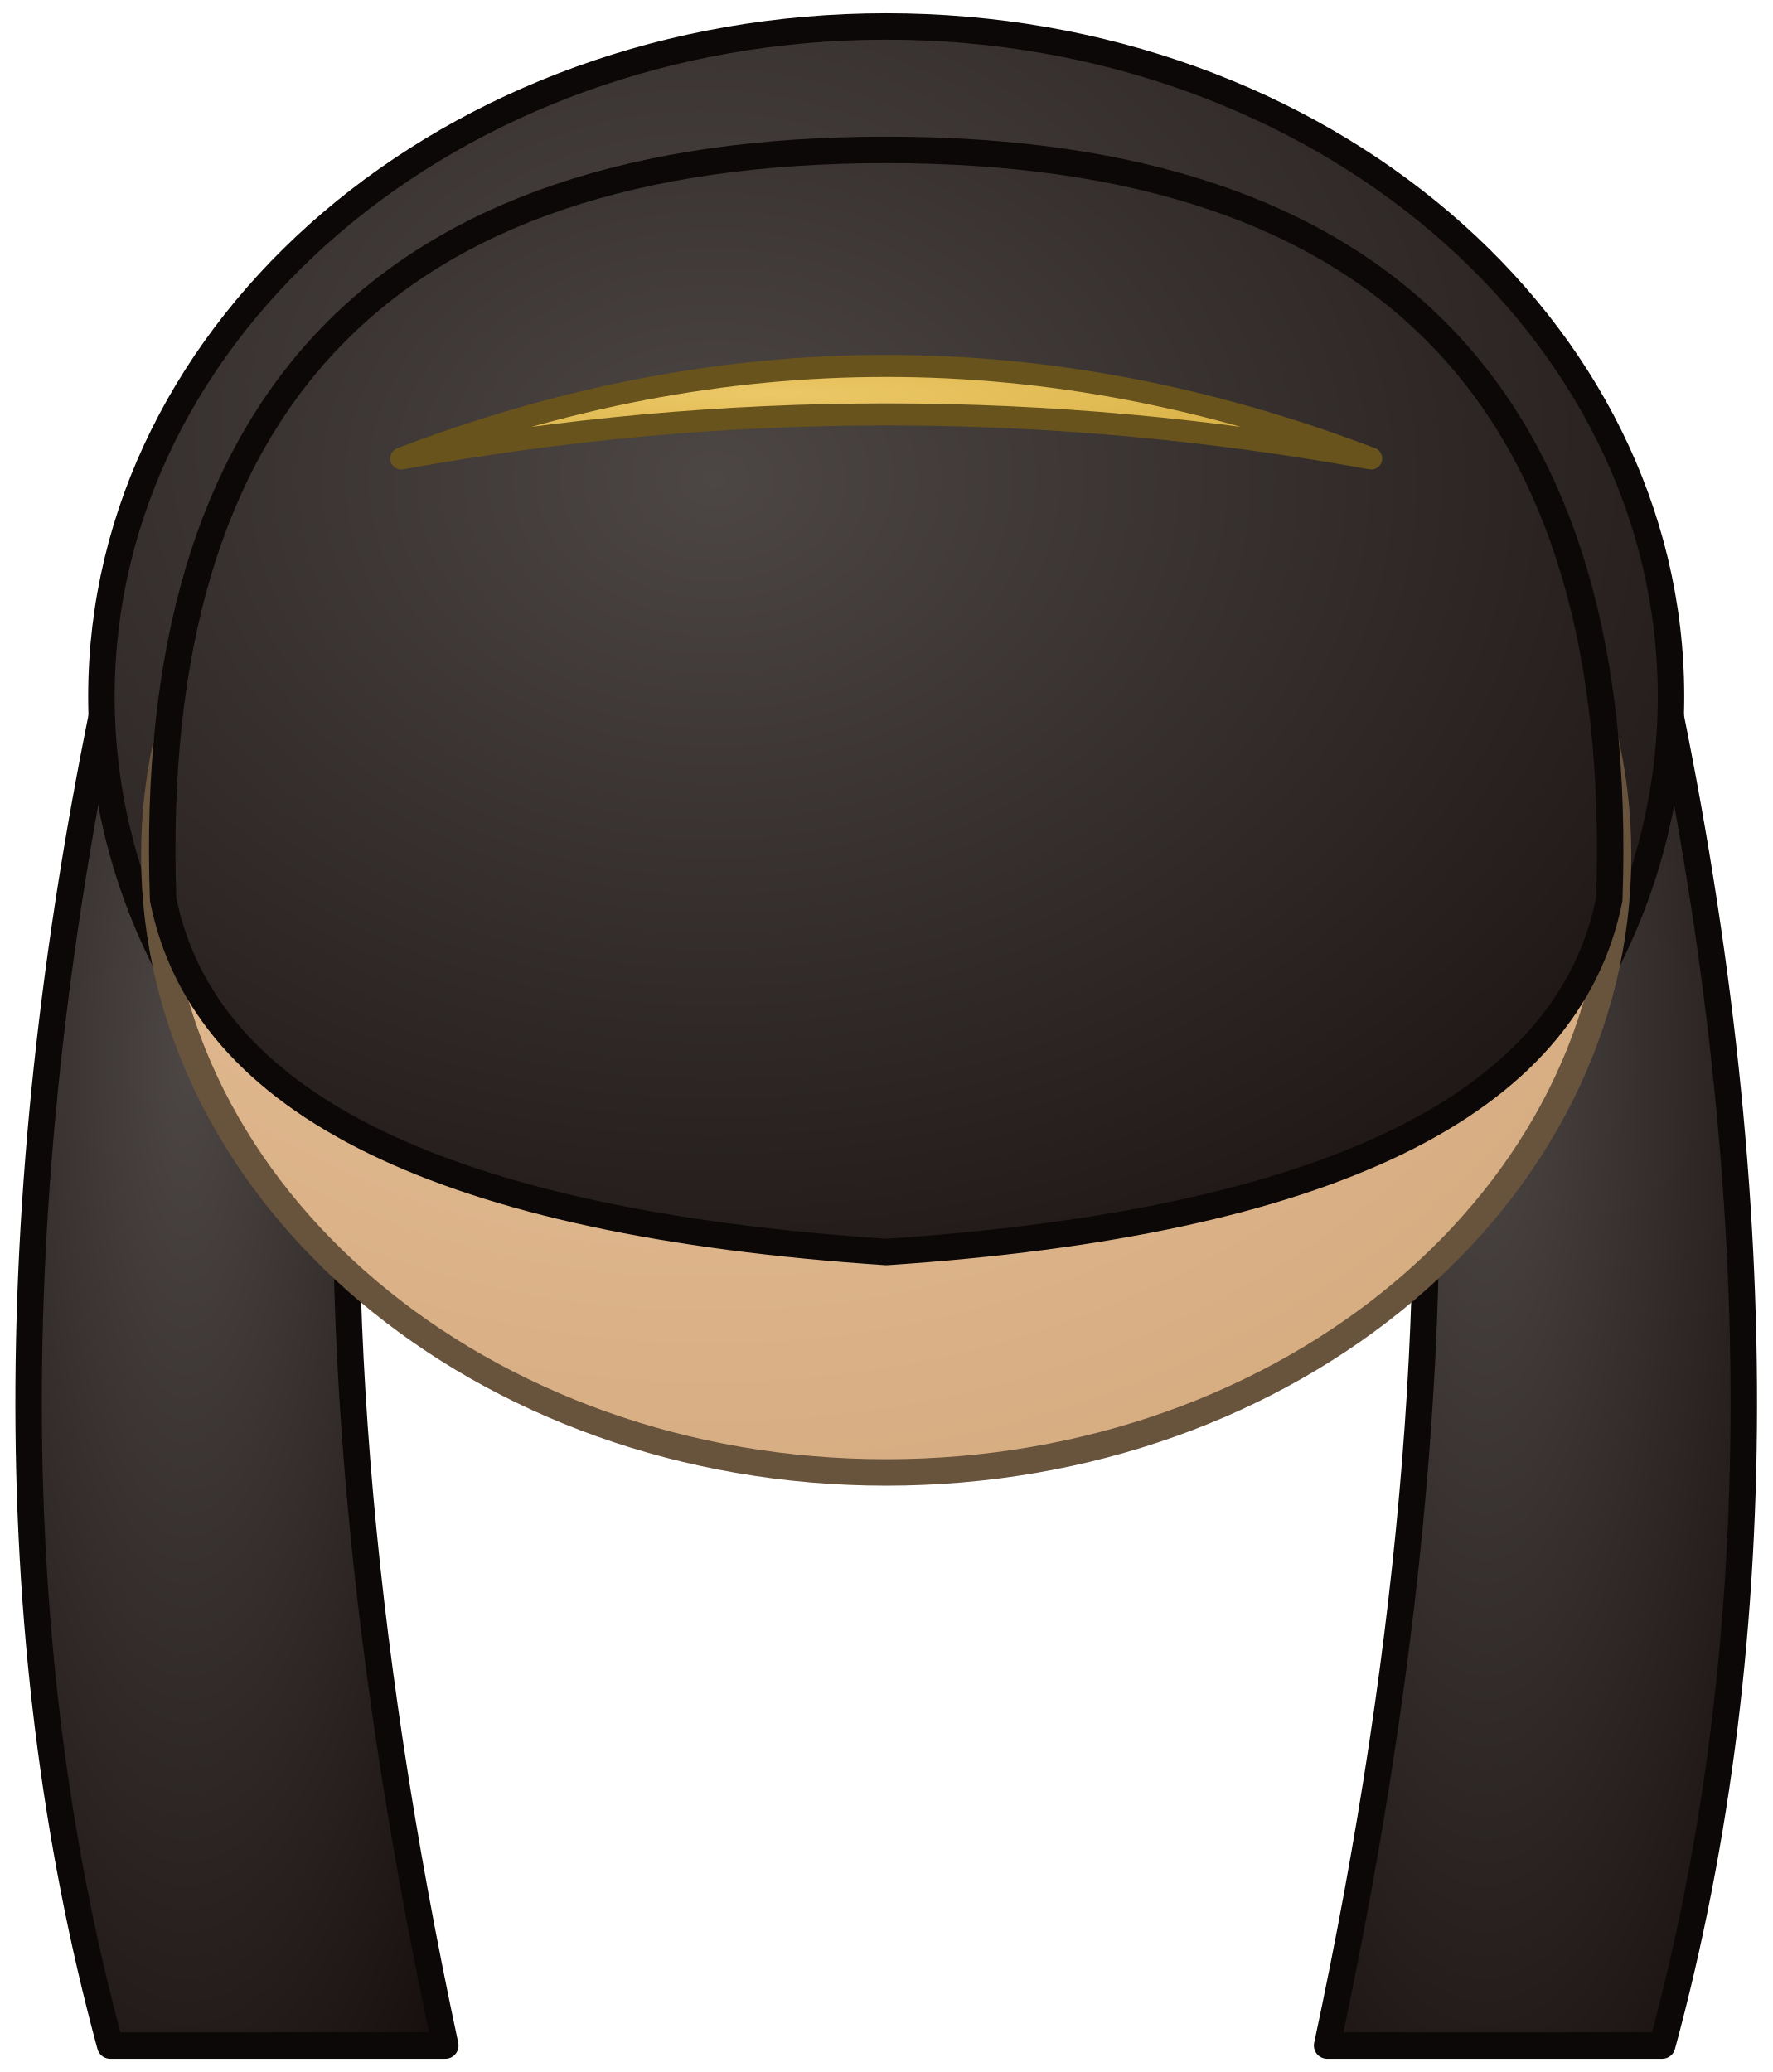
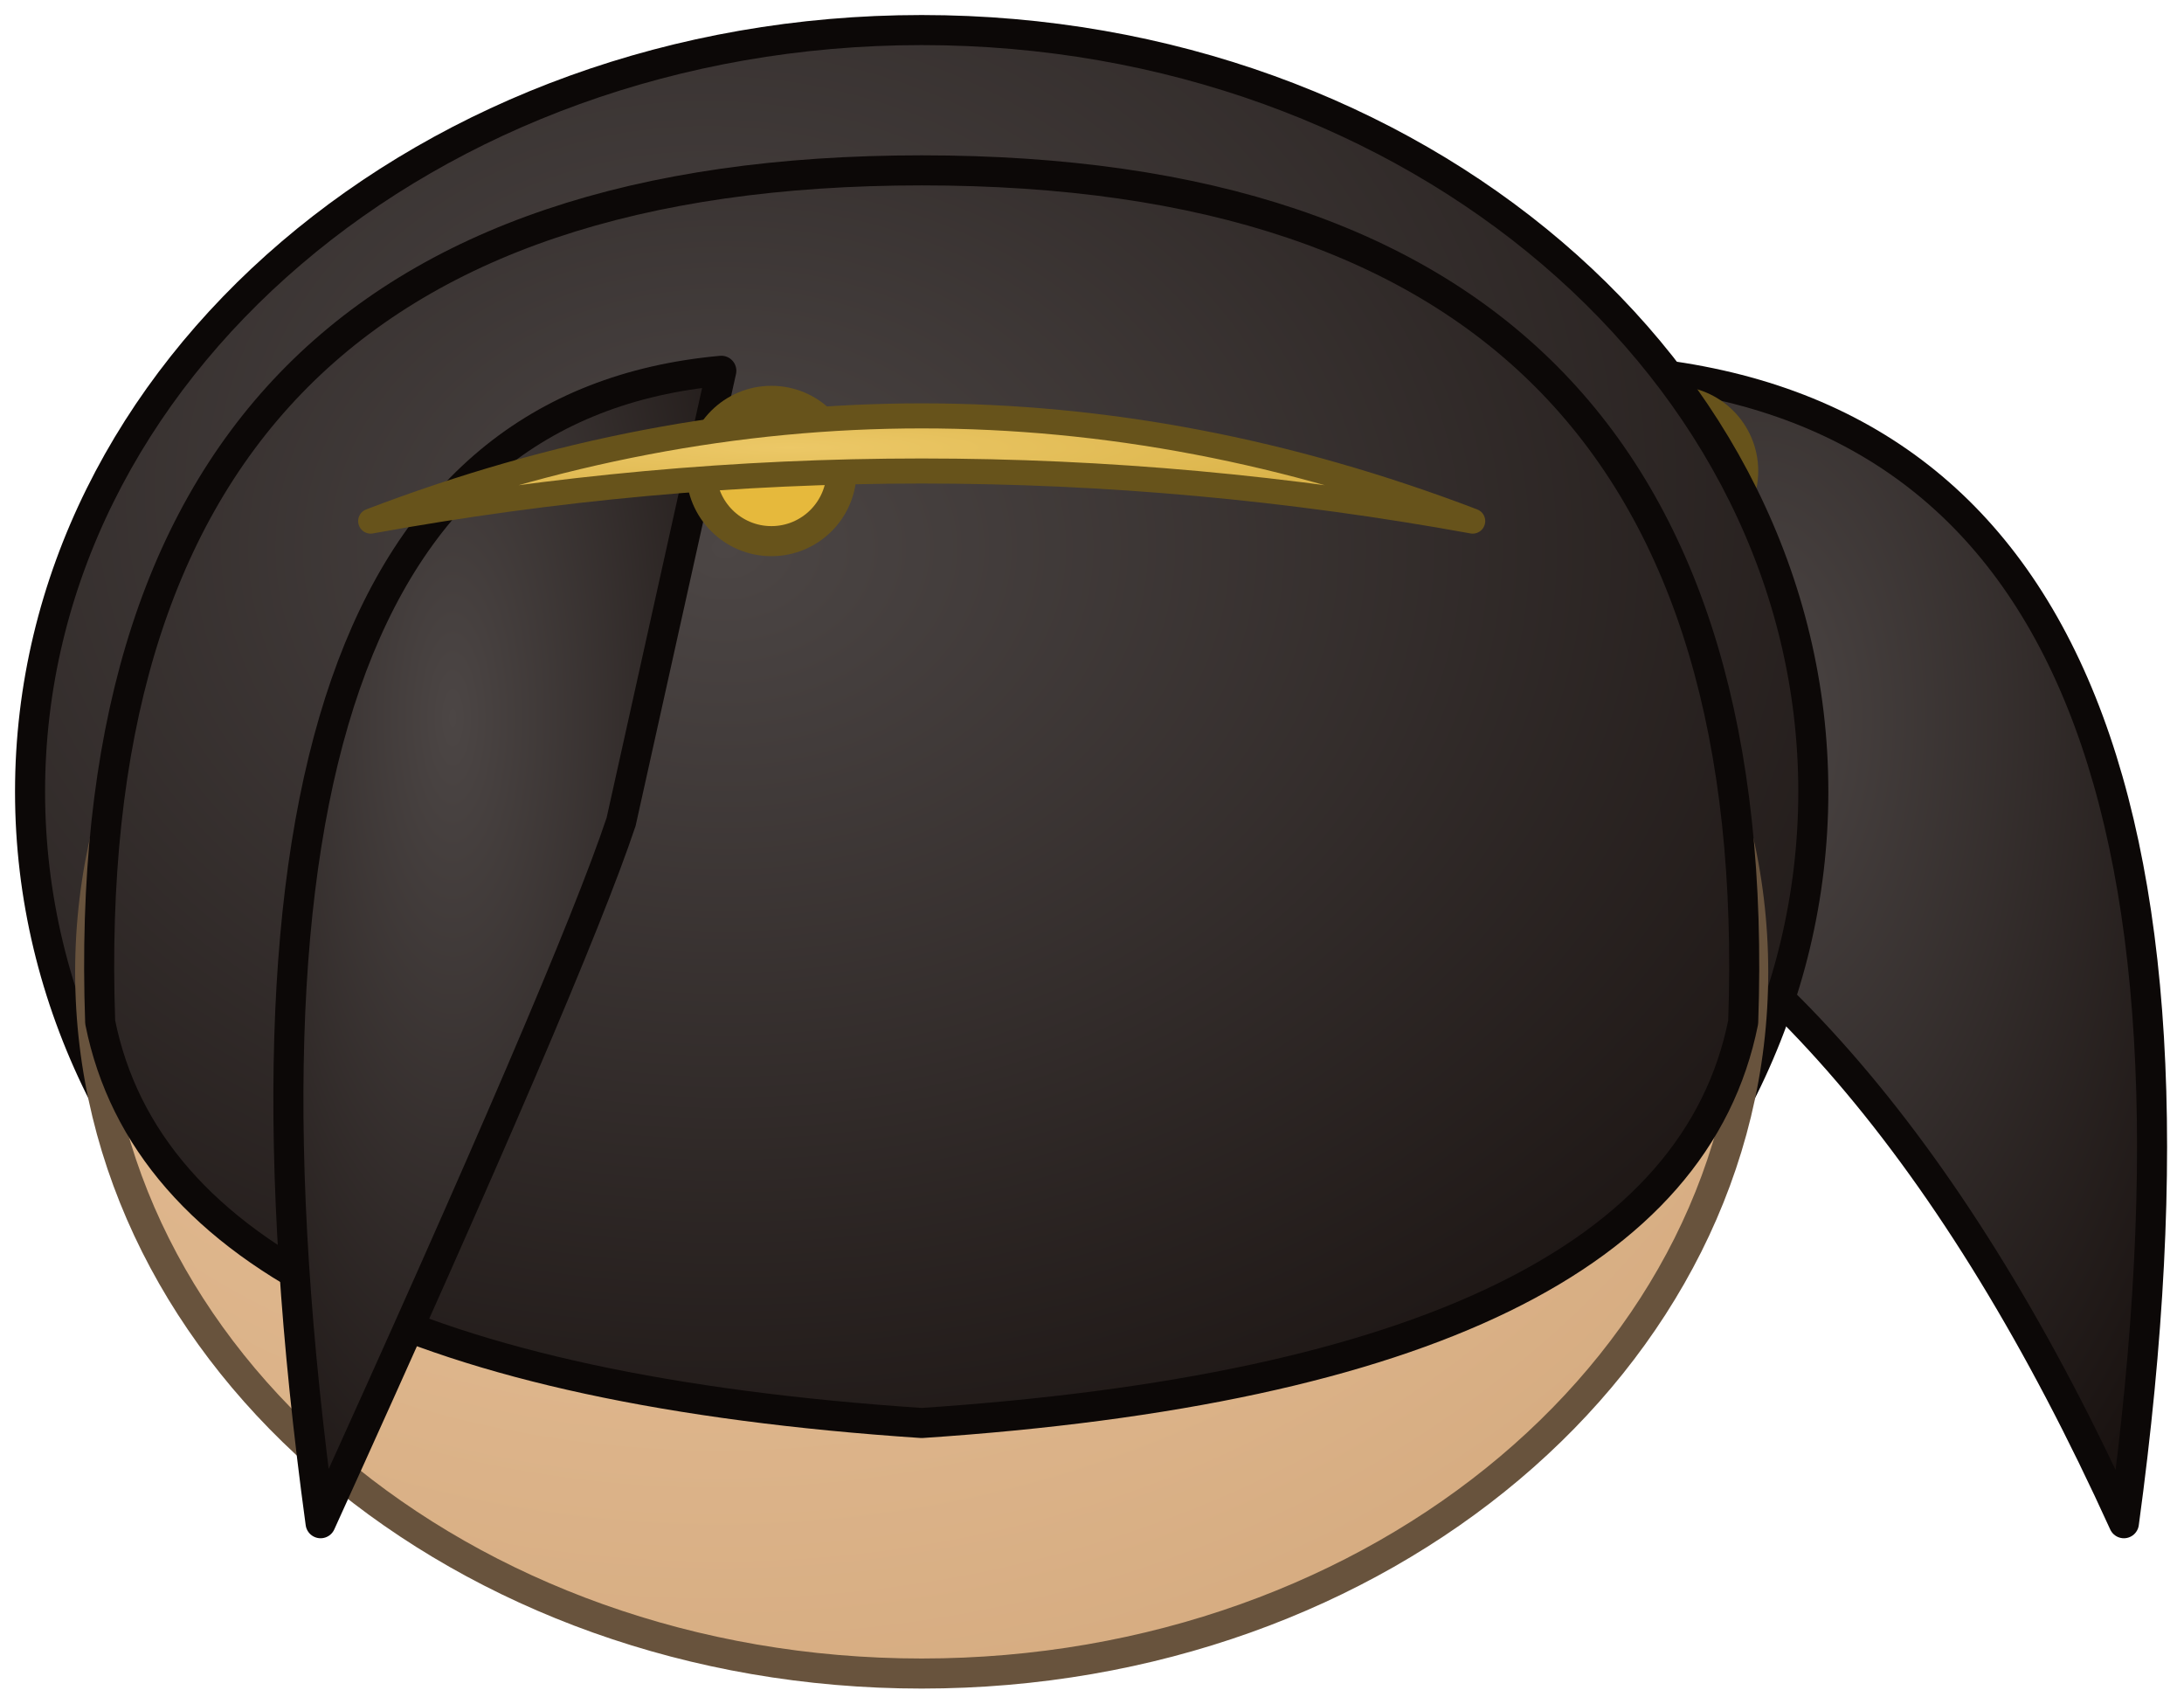
- <svg xmlns="http://www.w3.org/2000/svg" width="402" height="470" viewBox="99 56 402 470">
+ <svg xmlns="http://www.w3.org/2000/svg" width="436" height="340" viewBox="116 56 436 340">
  <defs>
    <radialGradient id="g101" cx="0.38" cy="0.3" r="0.9">
      <stop offset="0" stop-color="#4c4645" />
      <stop offset="1" stop-color="#17100e" />
    </radialGradient>
    <radialGradient id="g102" cx="0.38" cy="0.3" r="0.9">
-       <stop offset="0" stop-color="#4c4645" />
-       <stop offset="1" stop-color="#17100e" />
-     </radialGradient>
-     <radialGradient id="g103" cx="0.38" cy="0.3" r="0.9">
      <stop offset="0" stop-color="#4c4645" />
      <stop offset="1" stop-color="#17100e" />
    </radialGradient>
    <radialGradient id="g201" cx="0.38" cy="0.3" r="0.9">
      <stop offset="0" stop-color="#edc8a1" />
      <stop offset="1" stop-color="#d1a67a" />
    </radialGradient>
    <radialGradient id="g301" cx="0.38" cy="0.3" r="0.9">
      <stop offset="0" stop-color="#4c4645" />
      <stop offset="1" stop-color="#17100e" />
    </radialGradient>
    <radialGradient id="g302" cx="0.38" cy="0.3" r="0.9">
+       <stop offset="0" stop-color="#4c4645" />
+       <stop offset="1" stop-color="#17100e" />
+     </radialGradient>
+     <radialGradient id="g303" cx="0.38" cy="0.3" r="0.9">
      <stop offset="0" stop-color="#ecc867" />
      <stop offset="1" stop-color="#cfa636" />
    </radialGradient>
  </defs>
-   <path d="M 126 200 Q 86 380 124 520 L 200 520 Q 170 380 180 270 Z" fill="url(#g101)" stroke="#0c0807" stroke-width="6" stroke-linejoin="round" stroke-linecap="round" />
-   <path d="M 474 200 Q 514 380 476 520 L 400 520 Q 430 380 420 270 Z" fill="url(#g102)" stroke="#0c0807" stroke-width="6" stroke-linejoin="round" stroke-linecap="round" />
-   <ellipse cx="300" cy="214" rx="178" ry="152" fill="url(#g103)" stroke="#0c0807" stroke-width="6" stroke-linejoin="round" stroke-linecap="round" />
+   <path d="M 440 130 Q 570 140 540 360 Q 490 250 420 220 Z" fill="url(#g101)" stroke="#0c0807" stroke-width="6" stroke-linejoin="round" stroke-linecap="round" />
+   <ellipse cx="450" cy="150" rx="14" ry="14" fill="#e6b93c" stroke="#67531b" stroke-width="6" stroke-linejoin="round" stroke-linecap="round" />
+   <ellipse cx="300" cy="214" rx="178" ry="152" fill="url(#g102)" stroke="#0c0807" stroke-width="6" stroke-linejoin="round" stroke-linecap="round" />
  <ellipse cx="300" cy="250" rx="166" ry="140" fill="url(#g201)" stroke="#68533d" stroke-width="6" stroke-linejoin="round" stroke-linecap="round" />
  <path d="M 136 260 Q 130 90 300 90 Q 470 90 464 260 Q 450 330 300 340 Q 150 330 136 260 Z" fill="url(#g301)" stroke="#0c0807" stroke-width="6" stroke-linejoin="round" stroke-linecap="round" />
-   <path d="M 190 160 Q 300 118 410 160 Q 300 140 190 160 Z" fill="url(#g302)" stroke="#67531b" stroke-width="5" stroke-linejoin="round" stroke-linecap="round" />
+   <path d="M 260 130 Q 150 140 180 360 Q 230 250 240 220 Z" fill="url(#g302)" stroke="#0c0807" stroke-width="6" stroke-linejoin="round" stroke-linecap="round" />
+   <ellipse cx="270" cy="150" rx="14" ry="14" fill="#e6b93c" stroke="#67531b" stroke-width="6" stroke-linejoin="round" stroke-linecap="round" />
+   <path d="M 190 160 Q 300 118 410 160 Q 300 140 190 160 Z" fill="url(#g303)" stroke="#67531b" stroke-width="5" stroke-linejoin="round" stroke-linecap="round" />
</svg>
